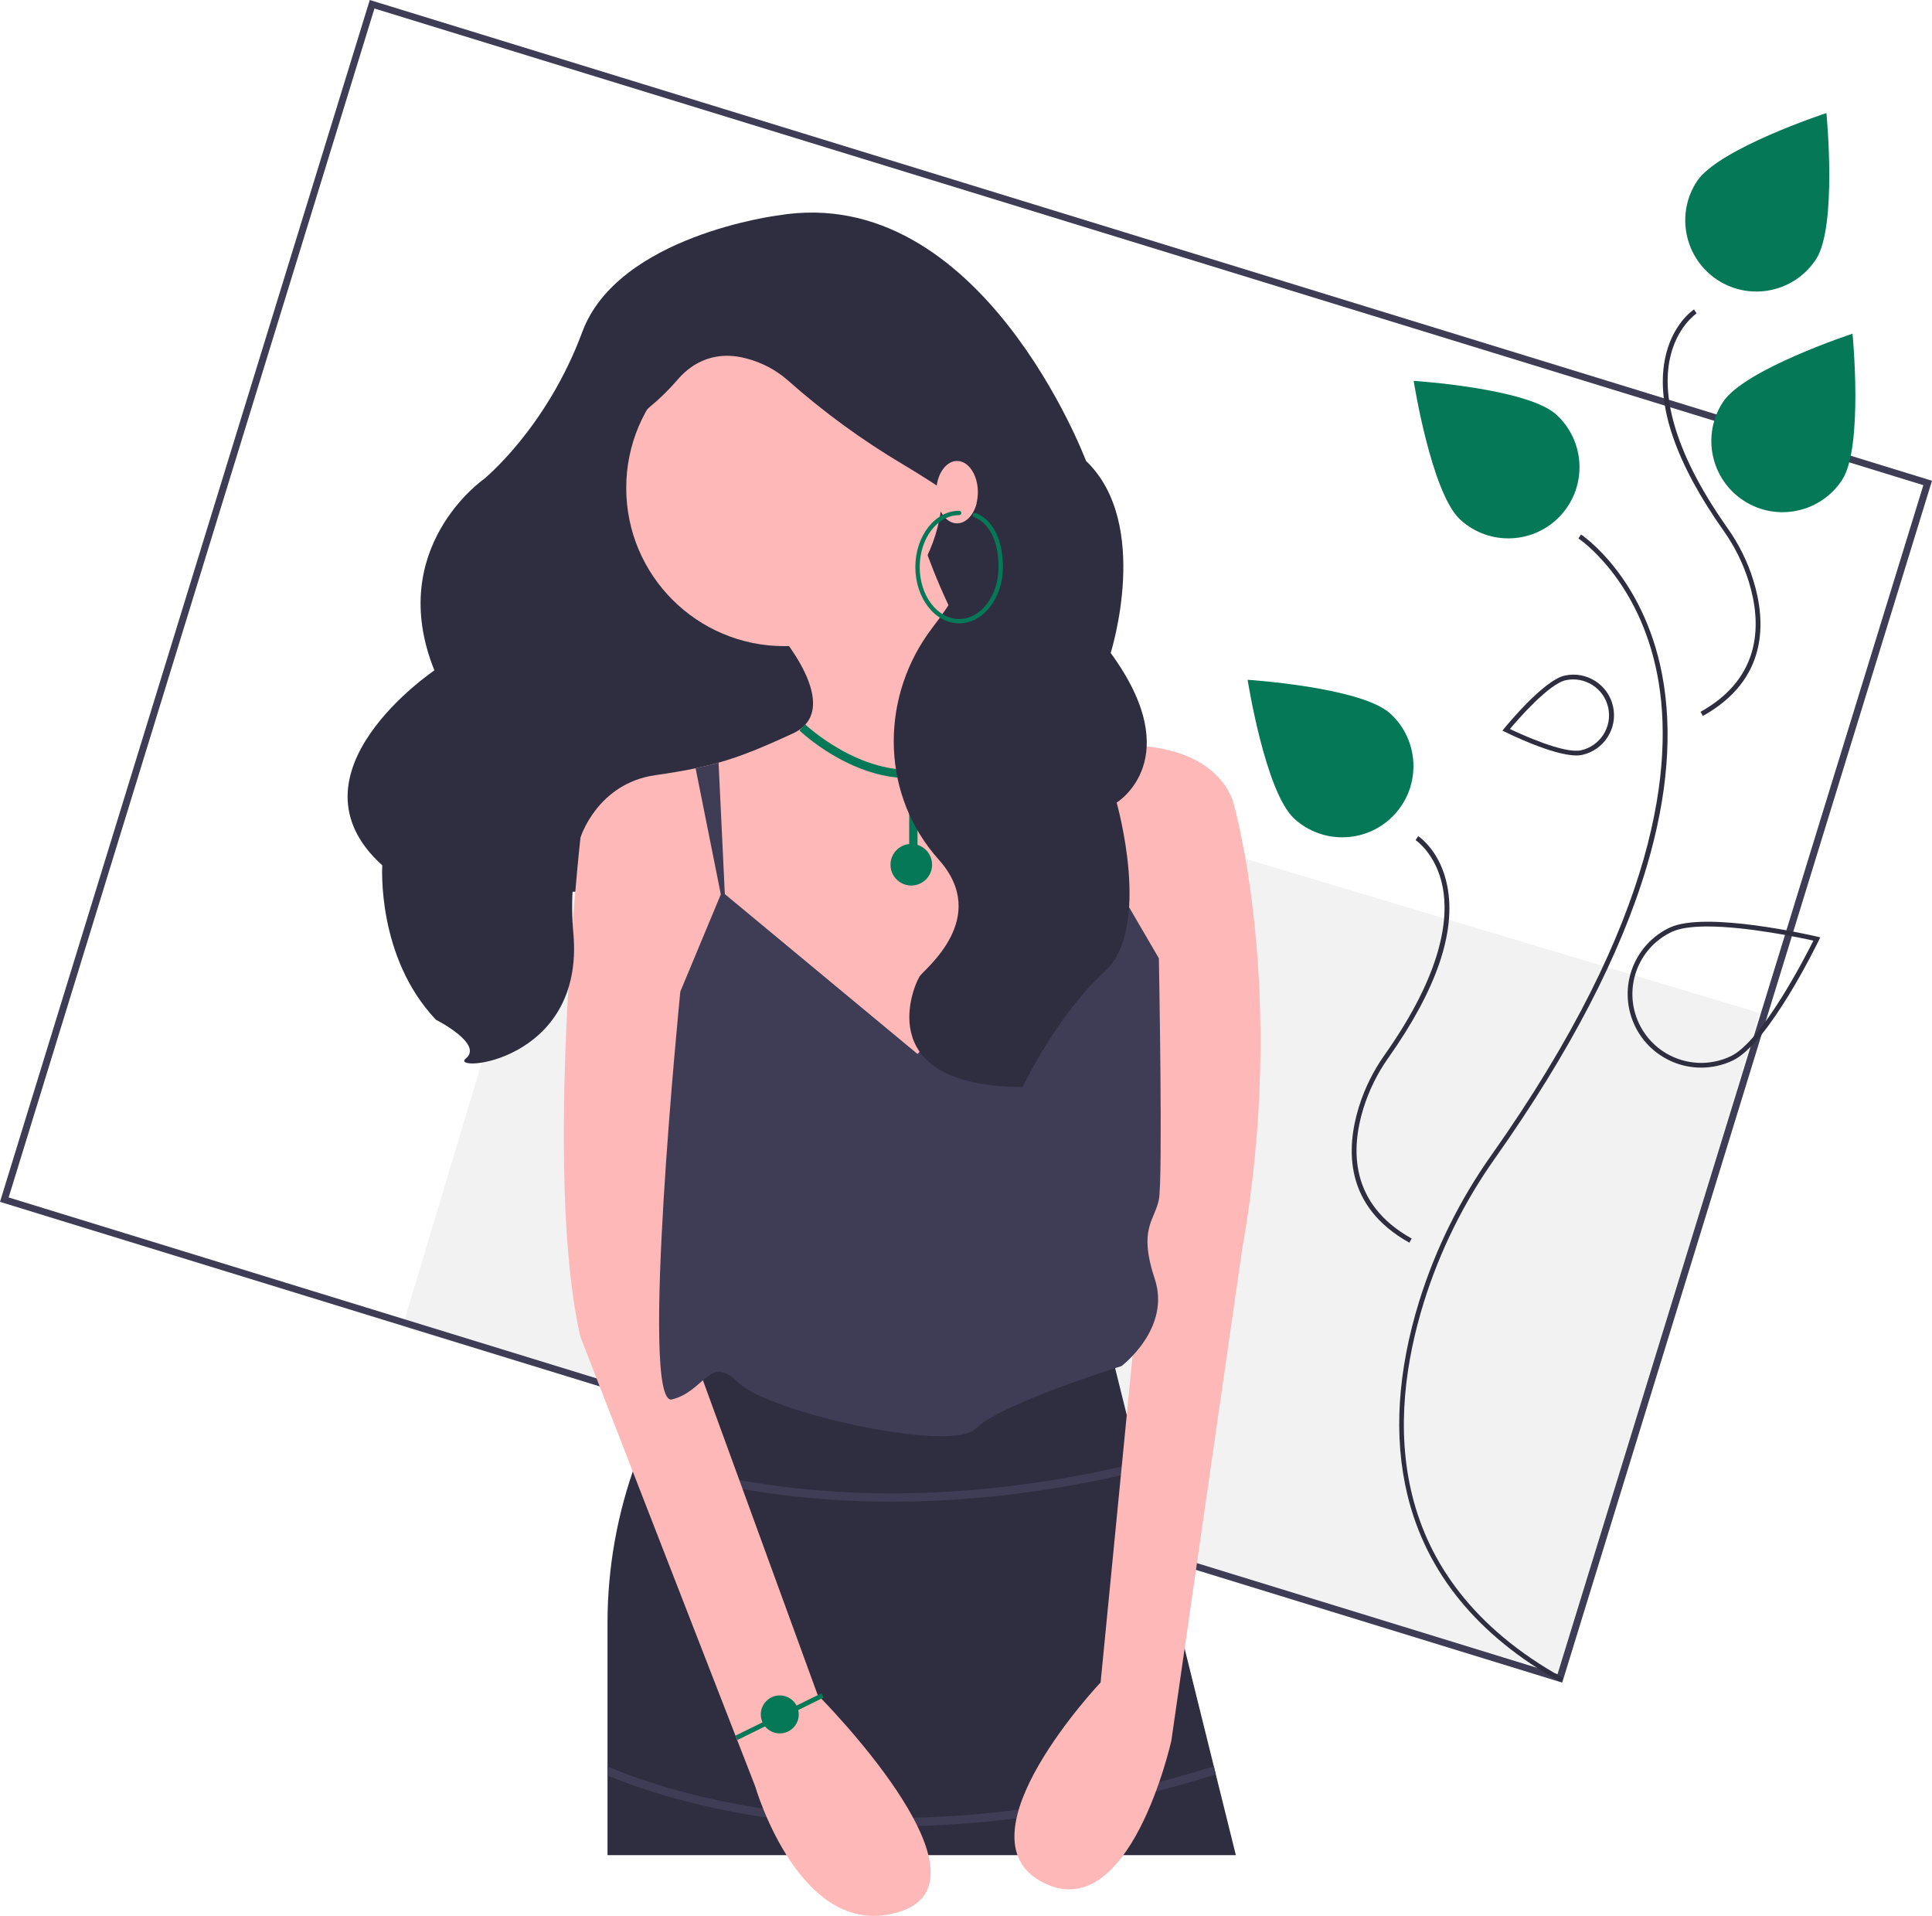
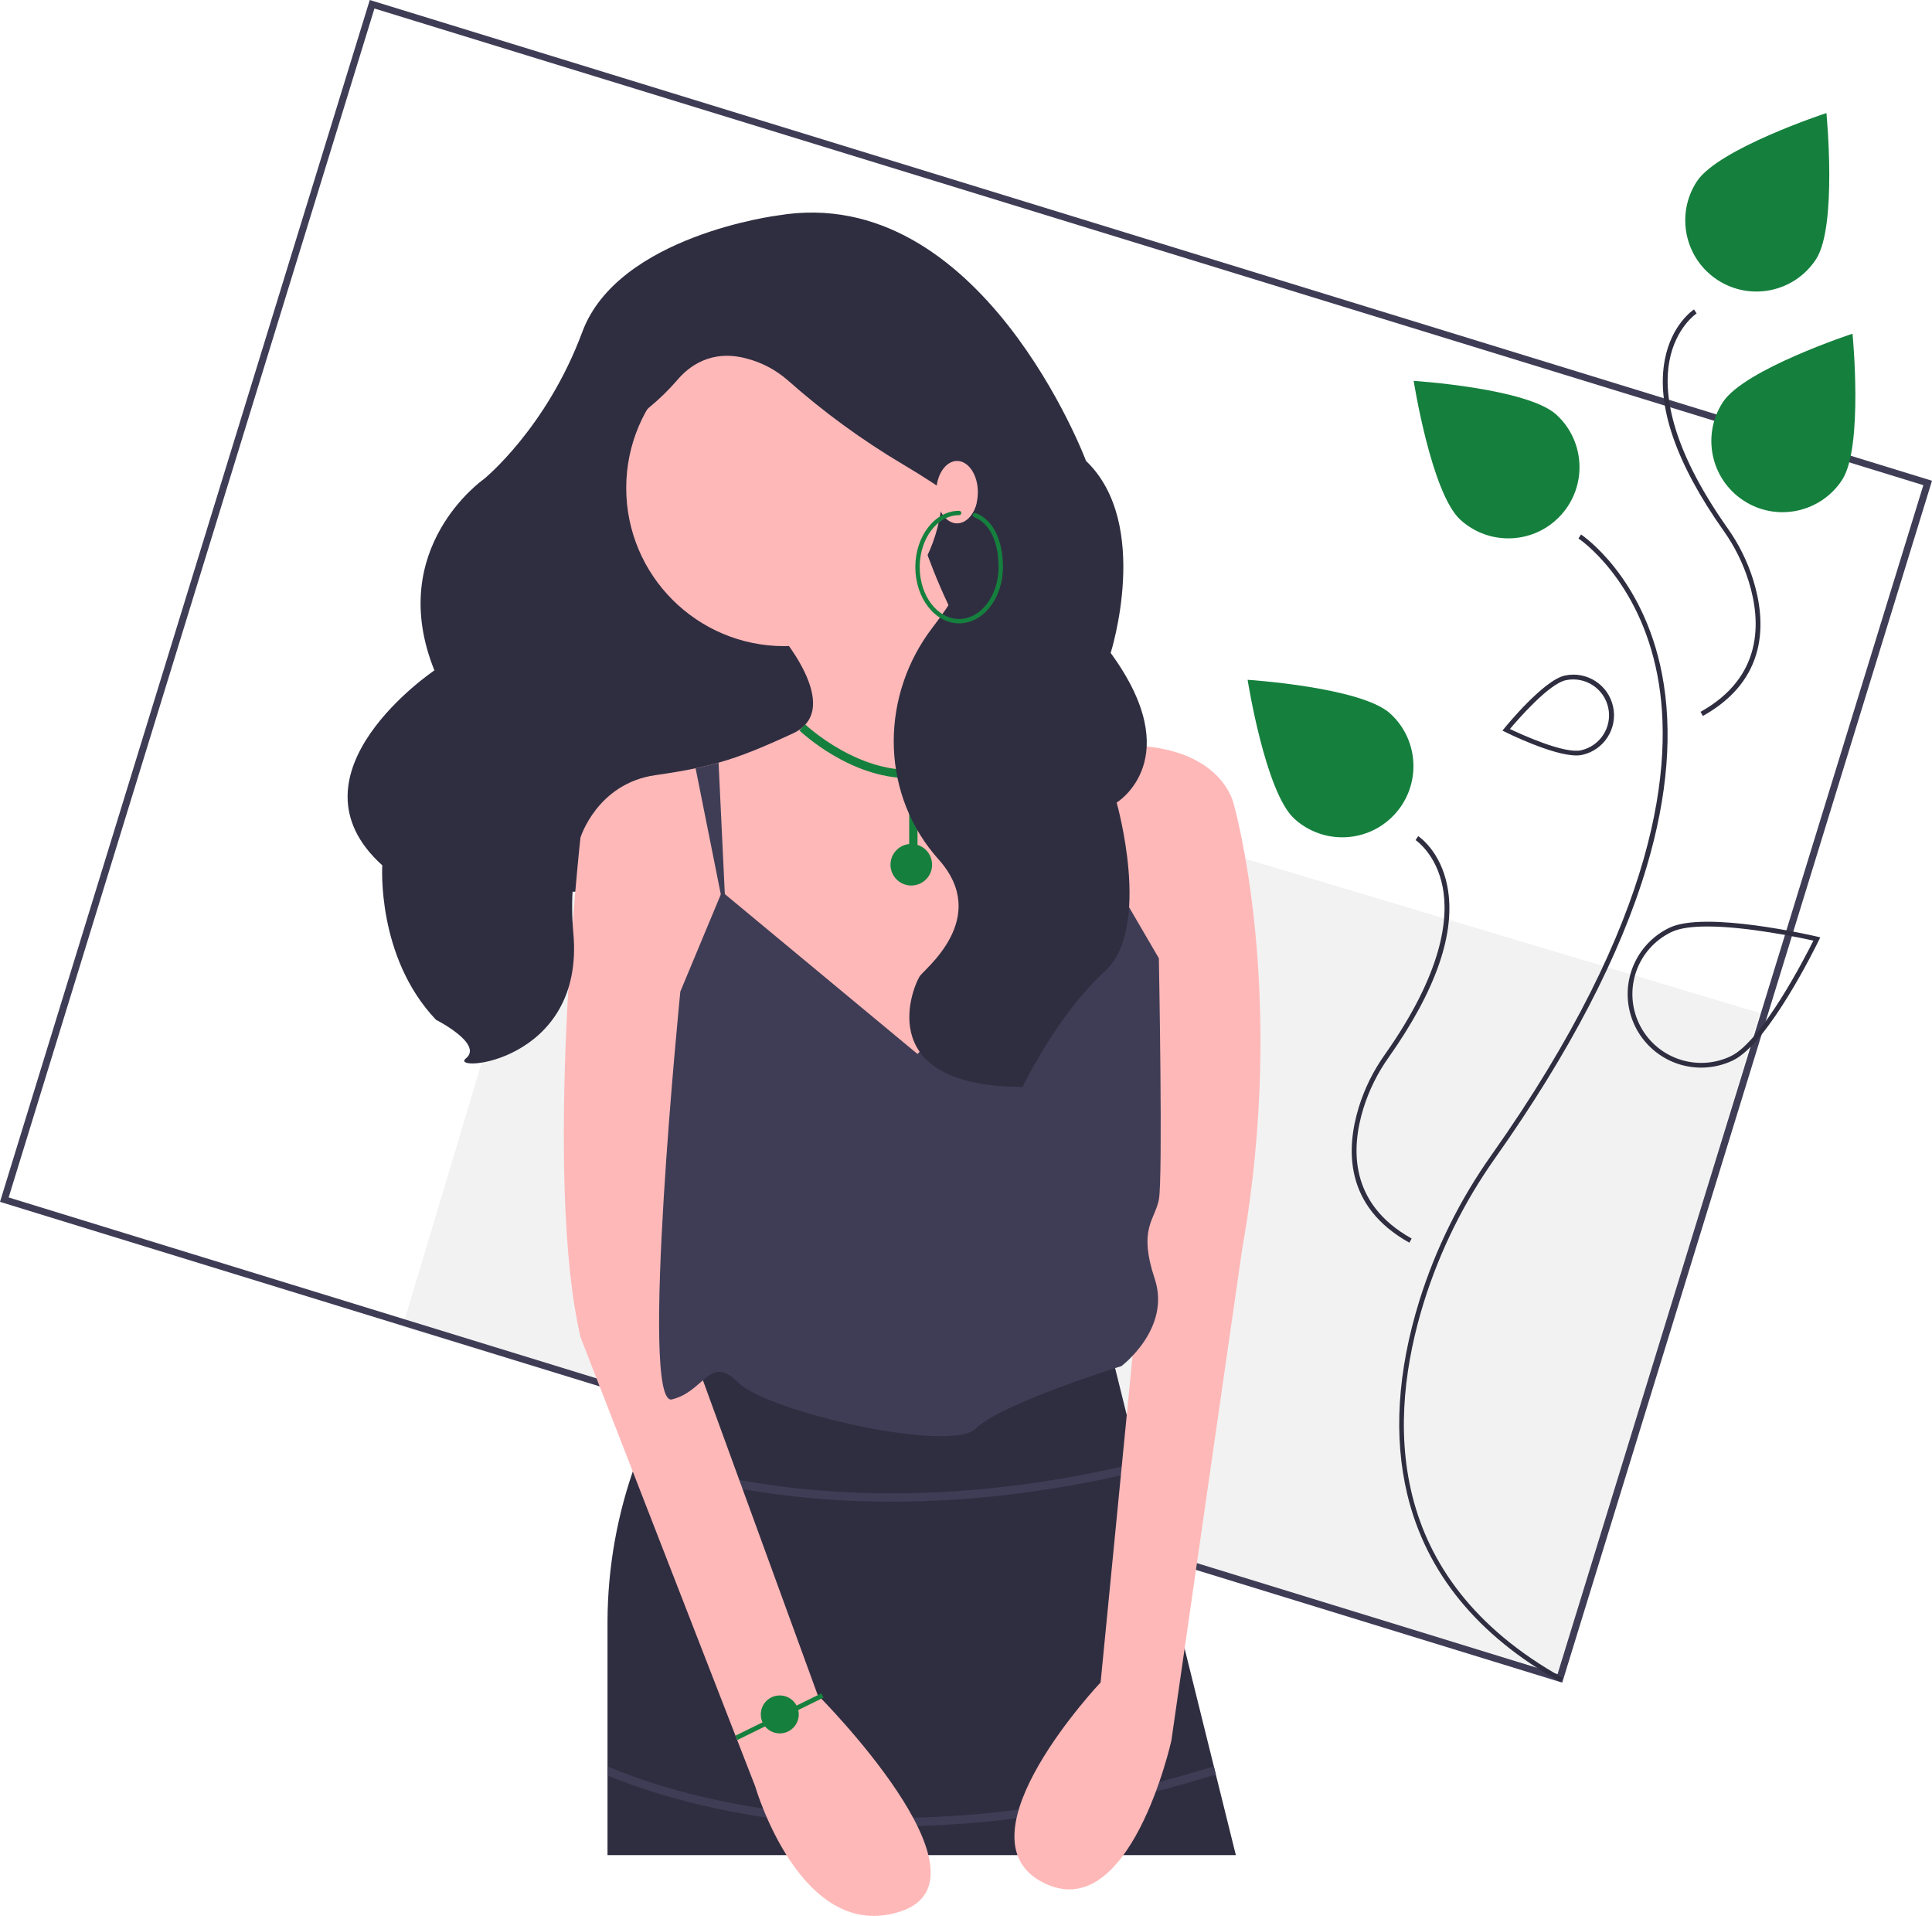
<svg xmlns="http://www.w3.org/2000/svg" id="a7790fef-454c-4c57-9844-77dbc4c0c9d6" data-name="Layer 1" width="885.479" height="878" viewBox="0 0 885.479 878">
  <rect x="375.477" y="388.933" width="554.512" height="316.398" transform="matrix(0.9579, 0.28711, -0.28711, 0.9579, 27.30648, -175.3695)" fill="#f2f2f2" />
  <path d="M873.266,782.089,157.261,561.774,326.734,11l716.006,220.315ZM161.225,559.752,871.124,778.188l167.651-544.851L328.876,14.901Z" transform="translate(-157.2606 -11)" fill="#3f3d56" />
  <rect x="258.087" y="184.269" width="197.715" height="224.382" fill="#2f2e41" />
  <path d="M723.679,861.143H435.695V754.341a213.733,213.733,0,0,1,13.178-73.484c.439-1.202.877-2.384,1.335-3.566,12.759-33.166,29.351-52.638,29.351-52.638,116.338,64.844,186.903,5.722,186.903,5.722l12.626,50.922.915,3.7,33.585,135.448.915,3.719Z" transform="translate(-157.2606 -11)" fill="#2f2e41" />
  <path d="M680.005,684.996c-43.331,10.547-81.722,14.17-114.087,14.17a397.596,397.596,0,0,1-60.191-4.444,324.327,324.327,0,0,1-56.853-13.865c.439-1.202.877-2.384,1.335-3.566a319.109,319.109,0,0,0,56.319,13.694c39.345,6.027,98.696,8.277,172.561-9.688Z" transform="translate(-157.2606 -11)" fill="#3f3d56" />
  <path d="M714.505,824.162c-57.616,18.023-107.889,23.763-148.588,23.763a397.597,397.597,0,0,1-60.191-4.444c-32.765-5.054-56.662-13.312-70.031-18.824v-4.139c12.797,5.416,36.999,14.037,70.833,19.224,45.295,6.942,117.12,8.868,207.062-19.301Z" transform="translate(-157.2606 -11)" fill="#3f3d56" />
  <path d="M722.725,379.581,682.121,449.688v.019l-1.354,2.346L587.316,535.969,472.885,457.775,423.299,394.838s7.629-24.793,34.329-28.608c7.037-1.011,13.007-2.003,18.442-3.147,3.7-.782,7.152-1.621,10.528-2.575,10.47-2.956,20.14-6.98,33.967-13.35,24.793-11.443-7.629-47.679-7.629-47.679l66.751-41.958s29.638,96.312,81.608,95.454c.763,0,1.526-.038,2.308-.095,2.861-.21,5.588-.305,8.182-.324C717.595,352.251,722.725,379.581,722.725,379.581Z" transform="translate(-157.2606 -11)" fill="#ffb8b8" />
  <path d="M490.05,432.981l-13.98-69.898c3.7-.782,7.152-1.621,10.528-2.575Z" transform="translate(-157.2606 -11)" fill="#3f3d56" />
  <path d="M671.785,352.556,658.835,422.492l2.46-69.517c.763,0,1.526-.038,2.308-.095C666.464,352.67,669.191,352.575,671.785,352.556Z" transform="translate(-157.2606 -11)" fill="#3f3d56" />
  <circle cx="359.49" cy="223.635" r="72.473" fill="#ffb8b8" />
  <path d="M434.742,383.395,423.299,394.838s-17.165,154.481,0,228.861L503.4,829.674s20.979,72.473,66.751,57.215-38.144-99.173-38.144-99.173l-59.122-162.11V423.446Z" transform="translate(-157.2606 -11)" fill="#ffb8b8" />
  <path d="M694.118,362.416l28.608,17.165s24.793,85.823,3.814,204.068l-32.422,225.047s-19.072,85.823-59.122,64.844,26.7-91.544,26.7-91.544L678.86,606.535l3.814-183.089Z" transform="translate(-157.2606 -11)" fill="#ffb8b8" />
  <path d="M577.78,494.011l-89.637-74.38L469.071,465.404s-19.072,190.718-3.814,186.903,17.165-20.979,30.515-7.629,97.266,32.422,108.709,20.979,66.751-28.608,66.751-28.608,22.886-17.165,15.257-40.051,0-26.7,1.907-36.236,0-110.616,0-110.616l-26.7-45.772Z" transform="translate(-157.2606 -11)" fill="#3f3d56" />
-   <path d="M580.175,367.23c16.93-2.103,31.612-12.864,43.638-31.984l-3.23-2.03c-11.382,18.096-25.129,28.266-40.857,30.227-27.95,3.484-53.163-20.213-53.414-20.453l-2.634,2.759c1.002.957,23.238,21.865,50.235,21.865.017,0,.035-.002.052-.002v30.181a9.53,9.53,0,1,0,3.814.389V367.452C578.576,367.391,579.373,367.33,580.175,367.23Z" transform="translate(-157.2606 -11)" fill="#047857" />
+   <path d="M580.175,367.23c16.93-2.103,31.612-12.864,43.638-31.984l-3.23-2.03c-11.382,18.096-25.129,28.266-40.857,30.227-27.95,3.484-53.163-20.213-53.414-20.453l-2.634,2.759c1.002.957,23.238,21.865,50.235,21.865.017,0,.035-.002.052-.002v30.181a9.53,9.53,0,1,0,3.814.389V367.452C578.576,367.391,579.373,367.33,580.175,367.23Z" transform="translate(-157.2606 -11)" fill="#15803d" />
  <path d="M513.89,109.715s-73.335,9.169-89.753,53.41-45.15,67.468-45.15,67.468S333.727,262.054,356.357,318.216c0,0-70.407,47.314-23.888,89.343,0,0-2.736,42.029,24.627,70.786,0,0,21.891,11.06,13.682,17.697s54.727,2.212,49.255-57.514,31.468-101.798,31.468-101.798-35.573-77.437-19.155-103.982c9.968-16.117,14.249-28.135,22.524-35.091a103.812,103.812,0,0,0,12.774-12.467c5.096-6.054,15.411-14.3,31.743-9.899a45.98,45.98,0,0,1,18.841,9.912,344.814,344.814,0,0,0,52.871,38.607c8.845,5.248,18.107,11.179,26.707,17.499,15.925,11.704,2.769,36.507-13.155,57.273-23.559,30.723-24.024,73.882.617,103.744q1.086,1.316,2.216,2.582c24.094,26.983-6.944,50.504-8.742,53.528-4.105,6.903-20.496,50.491,47.215,50.685,0,0,15.721-32.988,37.612-52.897s5.473-77.423,5.473-77.423,32.836-19.909-2.736-68.574c0,0,18.816-59.233-11.284-87.99C655.021,222.238,606.926,94.231,513.89,109.715Z" transform="translate(-157.2606 -11)" fill="#2f2e41" />
  <ellipse cx="438.637" cy="225.542" rx="9.536" ry="14.304" fill="#ffb8b8" />
-   <path d="M596.852,296.665c-11.067,0-20.072-11.571-20.072-25.793,0-14.223,9.004-25.793,20.072-25.793a1,1,0,0,1,0,2c-9.965,0-18.072,10.674-18.072,23.793s8.107,23.793,18.072,23.793,18.072-10.673,18.072-23.793c0-11.697-4.193-20.253-11.219-22.888a1,1,0,0,1,.703-1.873c7.837,2.94,12.516,12.196,12.516,24.761C616.924,285.094,607.92,296.665,596.852,296.665Z" transform="translate(-157.2606 -11)" fill="#047857" />
+   <path d="M596.852,296.665c-11.067,0-20.072-11.571-20.072-25.793,0-14.223,9.004-25.793,20.072-25.793a1,1,0,0,1,0,2c-9.965,0-18.072,10.674-18.072,23.793s8.107,23.793,18.072,23.793,18.072-10.673,18.072-23.793c0-11.697-4.193-20.253-11.219-22.888a1,1,0,0,1,.703-1.873c7.837,2.94,12.516,12.196,12.516,24.761C616.924,285.094,607.92,296.665,596.852,296.665Z" transform="translate(-157.2606 -11)" fill="#15803d" />
  <path d="M604.924,241.168a14.165,14.165,0,0,1-4.638,8.077" transform="translate(-157.2606 -11)" fill="#ffb8b8" />
-   <rect x="492.477" y="796.602" width="44.008" height="2.175" transform="translate(-456.7131 298.3134) rotate(-26.21485)" fill="#047857" />
-   <circle cx="357.388" cy="785.663" r="8.698" fill="#047857" />
+   <rect x="492.477" y="796.602" width="44.008" height="2.175" transform="translate(-456.7131 298.3134) rotate(-26.21485)" fill="#15803d" />
+   <circle cx="357.388" cy="785.663" r="8.698" fill="#15803d" />
  <path d="M872.462,781.784C834.538,760.642,810.929,731.779,802.29,695.995c-6.414-26.568-4.571-56.465,5.478-88.861a237.993,237.993,0,0,1,33.096-66.851c76.803-108.713,83.735-179.551,76.026-219.833-8.452-44.169-35.914-62.512-36.191-62.692l1.185-1.823c.283.184,28.469,18.954,37.125,64.019,4.99,25.98,2.642,55.604-6.978,88.049-11.973,40.379-35.32,85.307-69.391,133.536a235.835,235.835,0,0,0-32.795,66.239C793.364,660.91,791.032,733.899,873.521,779.885Z" transform="translate(-157.2606 -11)" fill="#2f2e41" />
  <path d="M803.198,580.483c-29.898-16.666-29.066-43.079-23.103-62.302a84.468,84.468,0,0,1,11.747-23.73c26.906-38.086,29.338-62.826,26.64-76.875C815.552,402.321,806.151,396.058,806.057,395.996l1.185-1.823c.418.271,10.273,6.837,13.376,22.993,4.041,21.037-5.043,47.461-26.999,78.54a82.282,82.282,0,0,0-11.447,23.118c-5.725,18.455-6.54,43.803,22.084,59.76Z" transform="translate(-157.2606 -11)" fill="#2f2e41" />
  <path d="M937.713,339.109,936.654,337.209c28.624-15.957,27.809-41.305,22.084-59.759a82.284,82.284,0,0,0-11.447-23.119c-21.956-31.078-31.039-57.503-26.999-78.54,3.103-16.156,12.958-22.722,13.376-22.993l1.187,1.822c-.095.063-9.543,6.408-12.444,21.667-2.668,14.041-.21,38.76,26.656,76.789a84.479,84.479,0,0,1,11.747,23.73C966.778,296.028,967.611,322.441,937.713,339.109Z" transform="translate(-157.2606 -11)" fill="#2f2e41" />
-   <path d="M1001.547,230.921a32.618,32.618,0,0,1-54.637-35.646c9.843-15.088,59.4-31.351,59.4-31.351S1011.39,215.834,1001.547,230.921Z" transform="translate(-157.2606 -11)" fill="#047857" />
-   <path d="M989.587,129.804A32.618,32.618,0,0,1,934.95,94.159c9.843-15.088,59.4-31.351,59.4-31.351S999.43,114.717,989.587,129.804Z" transform="translate(-157.2606 -11)" fill="#047857" />
+   <path d="M1001.547,230.921a32.618,32.618,0,0,1-54.637-35.646c9.843-15.088,59.4-31.351,59.4-31.351S1011.39,215.834,1001.547,230.921Z" transform="translate(-157.2606 -11)" fill="#15803d" />
+   <path d="M989.587,129.804A32.618,32.618,0,0,1,934.95,94.159c9.843-15.088,59.4-31.351,59.4-31.351S999.43,114.717,989.587,129.804Z" transform="translate(-157.2606 -11)" fill="#15803d" />
  <path d="M937.013,500.258a33.705,33.705,0,0,1-14.549-64.133c16.418-7.823,65.661,3.629,67.751,4.12l1.32.311-.59,1.221c-.934,1.931-23.07,47.384-39.489,55.206h0A33.501,33.501,0,0,1,937.013,500.258Zm2.743-64.683c-6.679,0-12.531.691-16.356,2.513a31.531,31.531,0,0,0,27.12,56.933c14.284-6.805,34.15-45.532,37.859-52.962C982.444,440.741,958.018,435.575,939.756,435.575Z" transform="translate(-157.2606 -11)" fill="#2f2e41" />
-   <path d="M870.543,200.994A32.618,32.618,0,1,1,826.588,249.199c-13.312-12.138-21.408-63.662-21.408-63.662S857.231,188.856,870.543,200.994Z" transform="translate(-157.2606 -11)" fill="#047857" />
-   <path d="M794.433,337.991a32.618,32.618,0,0,1-43.955,48.206c-13.312-12.138-21.408-63.662-21.408-63.662S781.122,325.853,794.433,337.991Z" transform="translate(-157.2606 -11)" fill="#047857" />
+   <path d="M870.543,200.994A32.618,32.618,0,1,1,826.588,249.199c-13.312-12.138-21.408-63.662-21.408-63.662S857.231,188.856,870.543,200.994Z" transform="translate(-157.2606 -11)" fill="#15803d" />
+   <path d="M794.433,337.991a32.618,32.618,0,0,1-43.955,48.206c-13.312-12.138-21.408-63.662-21.408-63.662S781.122,325.853,794.433,337.991Z" transform="translate(-157.2606 -11)" fill="#15803d" />
  <path d="M879.744,357.204c-10.887,0-31.705-10.309-32.66-10.786l-1.214-.605.855-1.053c.731-.9,18.011-22.07,27.73-24.175h0a18.608,18.608,0,0,1,7.874,36.374A12.34,12.34,0,0,1,879.744,357.204Zm-30.451-12.132c5.127,2.447,24.765,11.455,32.577,9.762a16.434,16.434,0,0,0-6.955-32.123C867.1,324.403,852.948,340.724,849.293,345.072Z" transform="translate(-157.2606 -11)" fill="#2f2e41" />
</svg>
